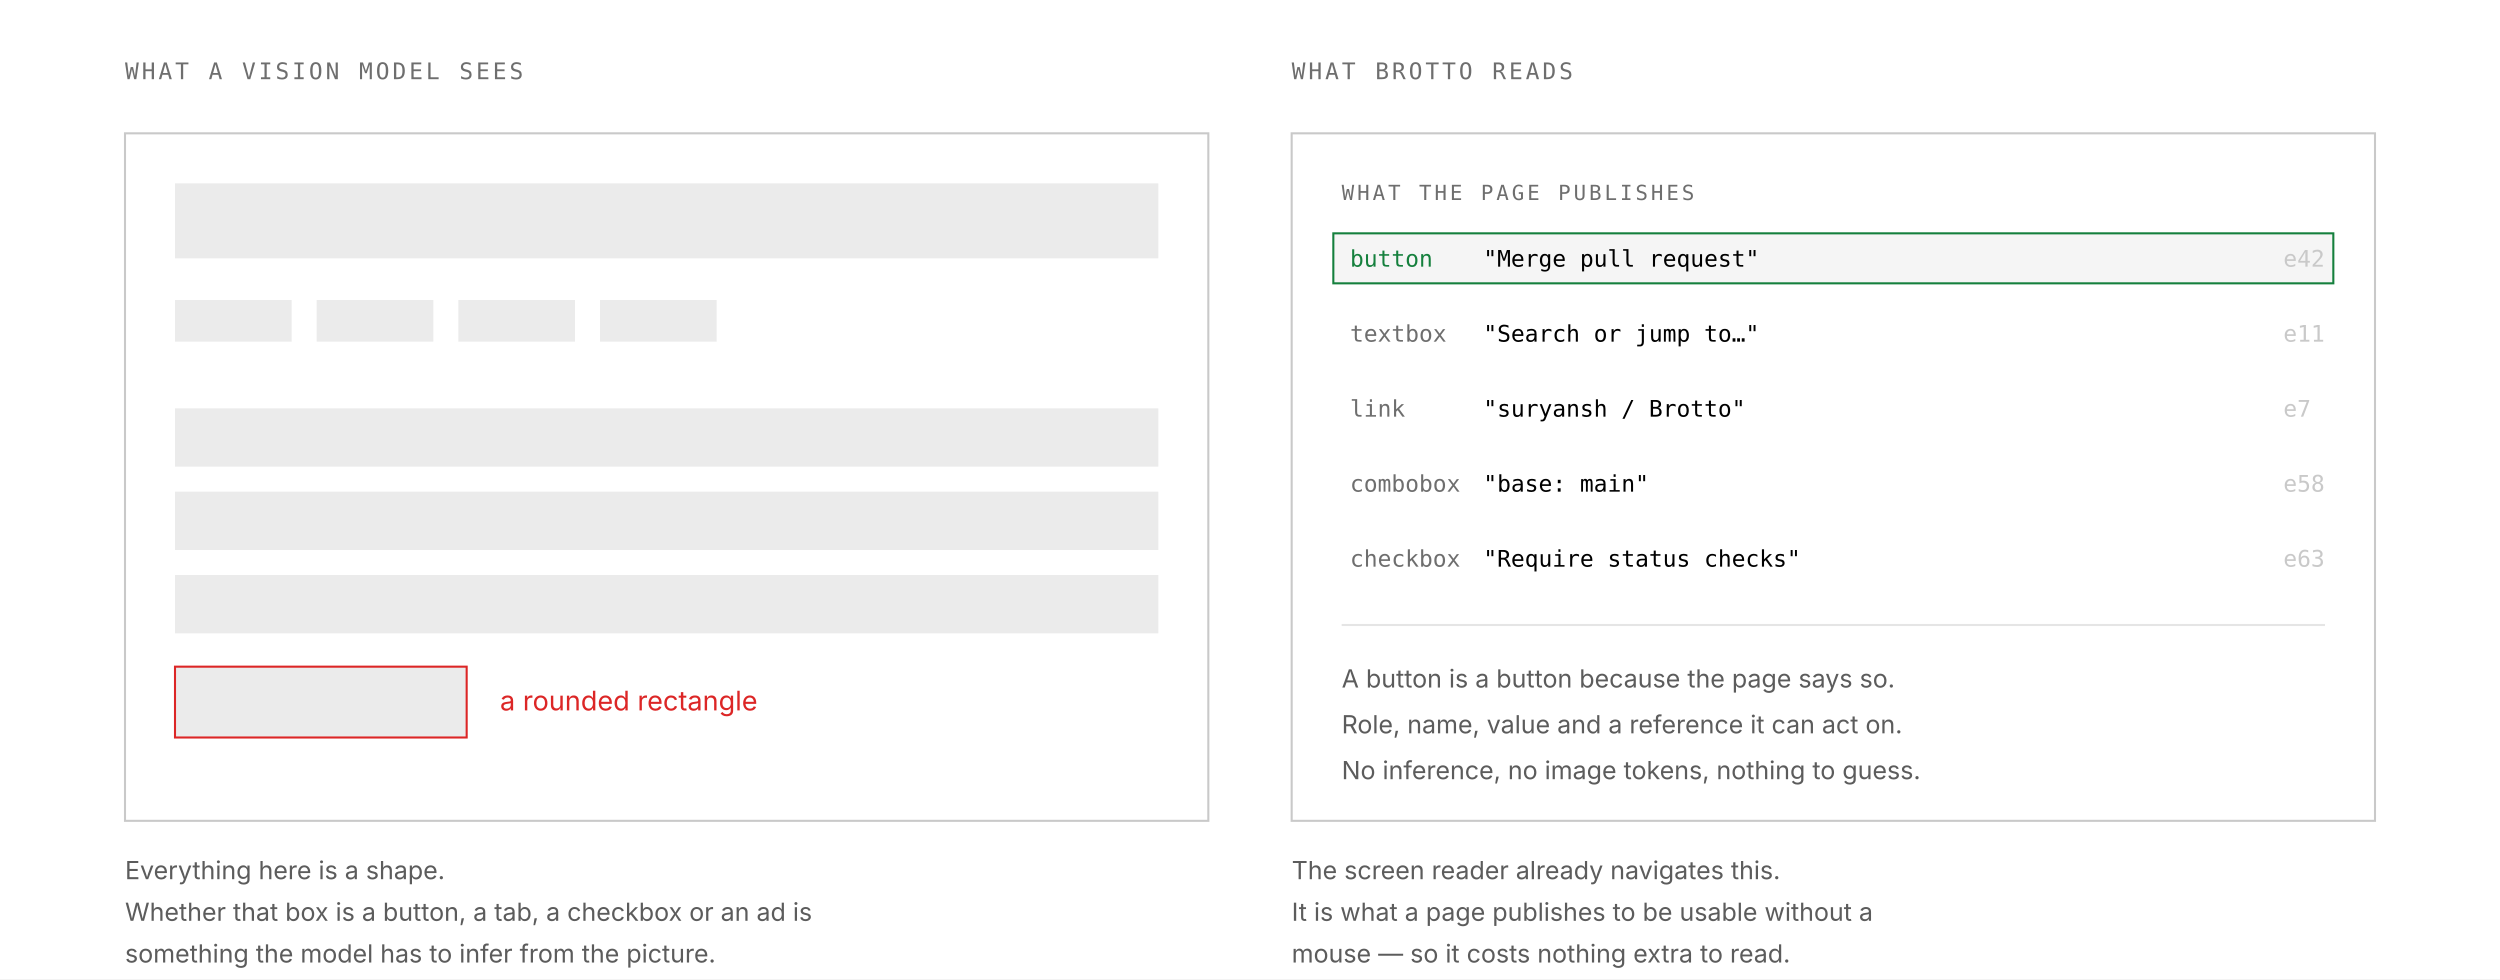
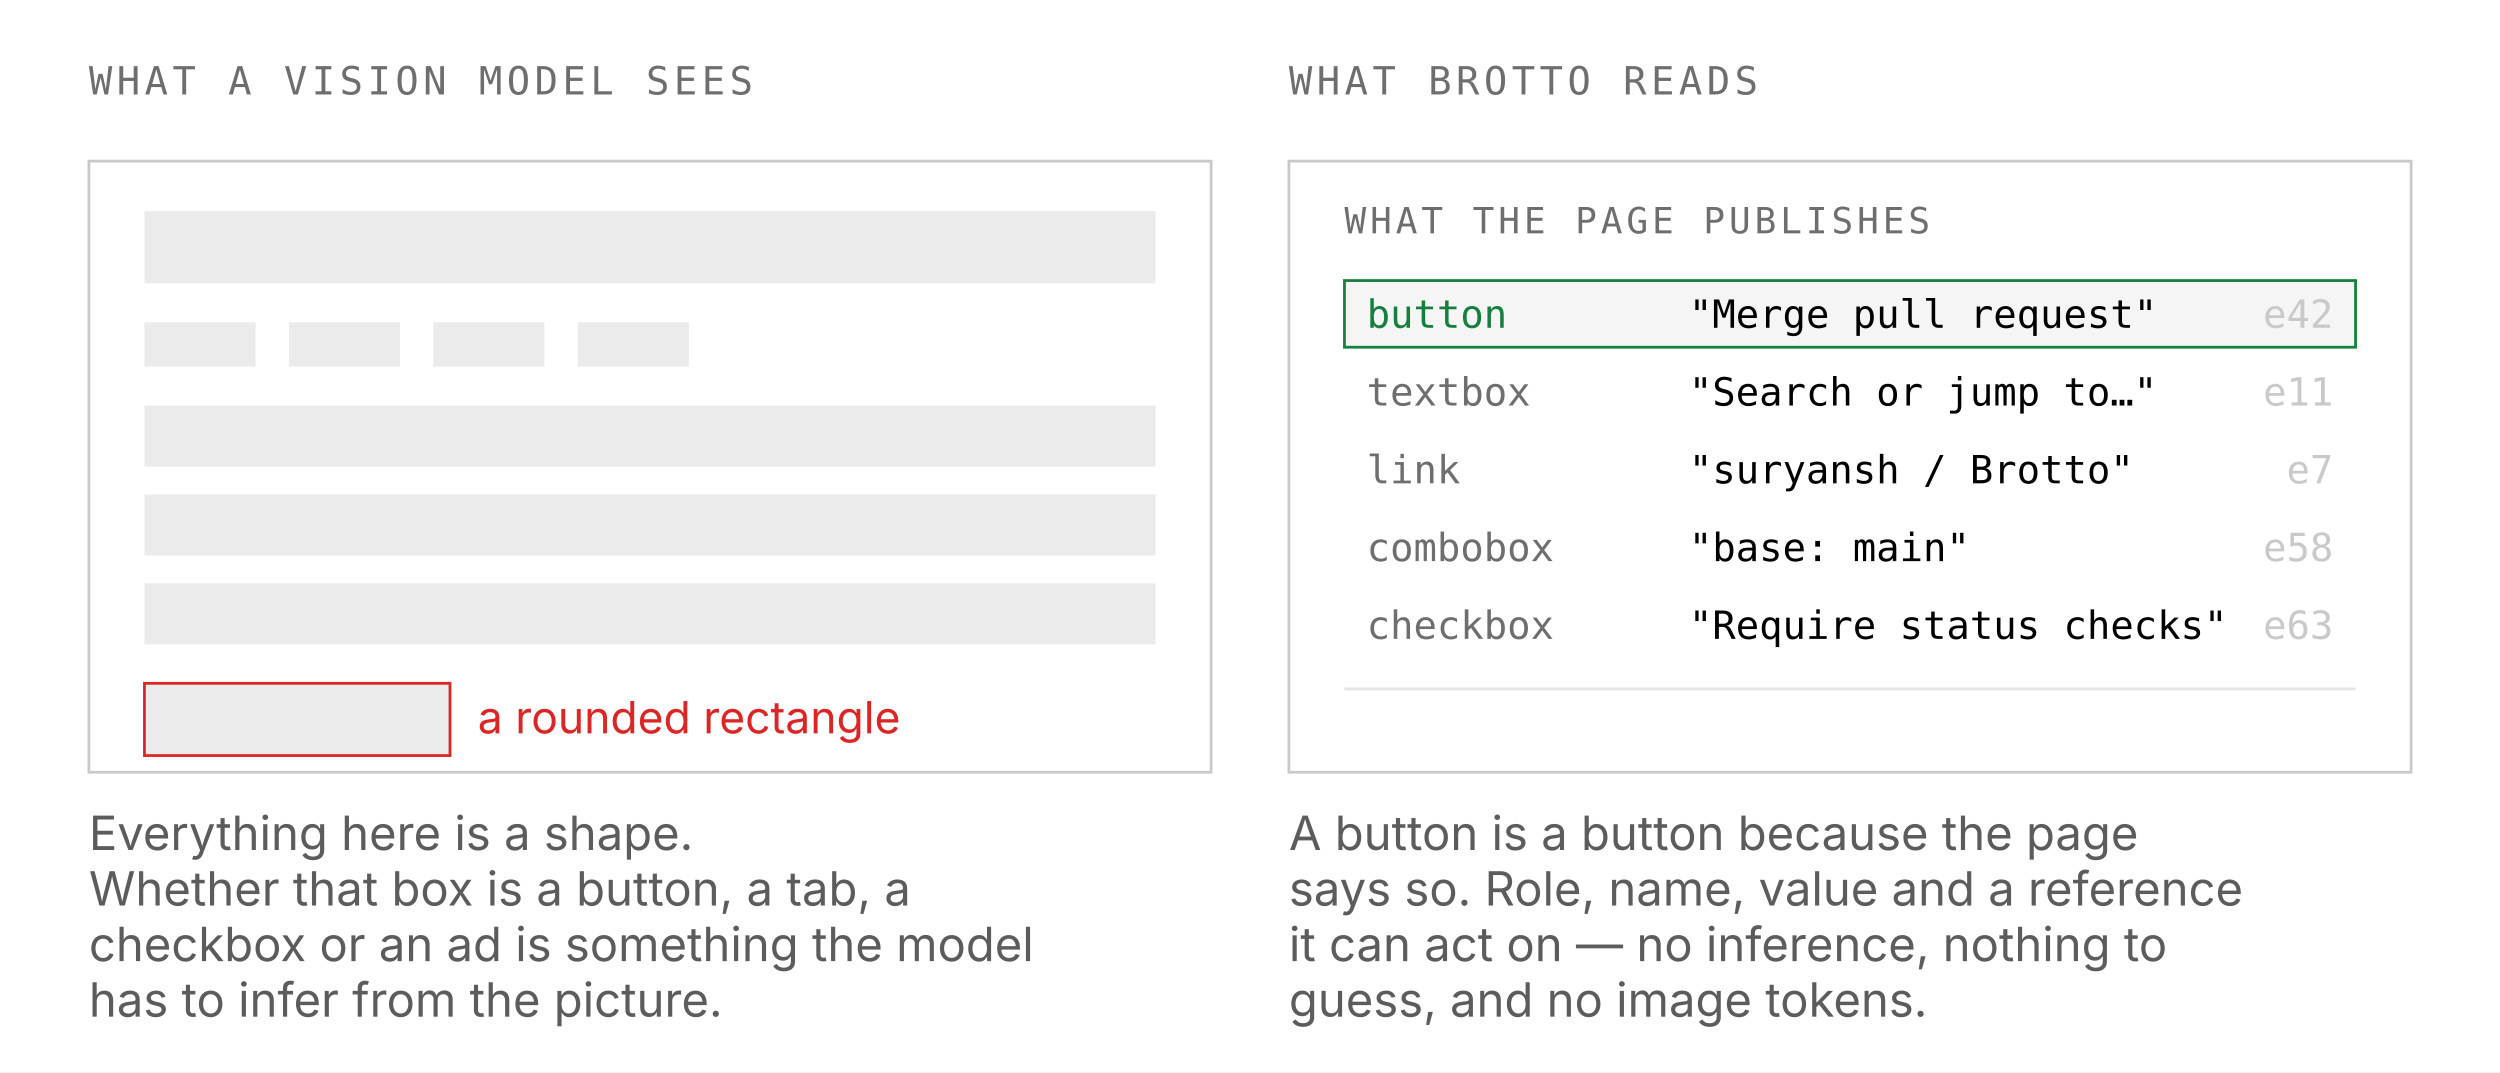
- <svg xmlns="http://www.w3.org/2000/svg" viewBox="0 0 1200 470" width="1200" height="470" role="img" aria-labelledby="readsTitle readsDesc">
-   <rect width="1200" height="470" fill="#FFFFFF" />
-   <g font-family="ui-monospace, Menlo, monospace" font-size="11" letter-spacing="1.4" fill="#6E6E6E">
-     <text x="60" y="38">WHAT A VISION MODEL SEES</text>
-     <text x="620" y="38">WHAT BROTTO READS</text>
+ <svg xmlns="http://www.w3.org/2000/svg" viewBox="0 0 900 386" width="900" height="386" role="img" aria-labelledby="readsTitle readsDesc">
+   <rect width="900" height="386" fill="#FFFFFF" />
+   <g font-family="ui-monospace, Menlo, monospace" font-size="14" letter-spacing="1.6" fill="#6E6E6E">
+     <text x="32" y="34">WHAT A VISION MODEL SEES</text>
+     <text x="464" y="34">WHAT BROTTO READS</text>
  </g>
-   <rect x="60" y="64" width="520" height="330" fill="#FFFFFF" stroke="#C9C9C9" />
+   <rect x="32" y="58" width="404" height="220" fill="#FFFFFF" stroke="#C9C9C9" />
  <g fill="#EBEBEB">
-     <rect x="84" y="88" width="472" height="36" />
-     <rect x="84" y="144" width="56" height="20" />
-     <rect x="152" y="144" width="56" height="20" />
-     <rect x="220" y="144" width="56" height="20" />
-     <rect x="288" y="144" width="56" height="20" />
-     <rect x="84" y="196" width="472" height="28" />
-     <rect x="84" y="236" width="472" height="28" />
-     <rect x="84" y="276" width="472" height="28" />
+     <rect x="52" y="76" width="364" height="26" />
+     <rect x="52" y="116" width="40" height="16" />
+     <rect x="104" y="116" width="40" height="16" />
+     <rect x="156" y="116" width="40" height="16" />
+     <rect x="208" y="116" width="40" height="16" />
+     <rect x="52" y="146" width="364" height="22" />
+     <rect x="52" y="178" width="364" height="22" />
+     <rect x="52" y="210" width="364" height="22" />
  </g>
-   <rect x="84" y="320" width="140" height="34" fill="#EBEBEB" stroke="#DC2626" />
-   <text x="240" y="341" font-family="-apple-system, system-ui, sans-serif" font-size="13" fill="#DC2626">a rounded rectangle</text>
-   <g font-family="-apple-system, system-ui, sans-serif" font-size="12" fill="#5C5C5C">
-     <text x="60" y="422">Everything here is a shape.</text>
-     <text x="60" y="442">Whether that box is a button, a tab, a checkbox or an ad is</text>
-     <text x="60" y="462">something the model has to infer from the picture.</text>
+   <rect x="52" y="246" width="110" height="26" fill="#EBEBEB" stroke="#DC2626" />
+   <text x="172" y="264" font-family="-apple-system, system-ui, sans-serif" font-size="16" fill="#DC2626">a rounded rectangle</text>
+   <g font-family="-apple-system, system-ui, sans-serif" font-size="17" fill="#5C5C5C">
+     <text x="32" y="306">Everything here is a shape.</text>
+     <text x="32" y="326">Whether that box is a button, a tab, a</text>
+     <text x="32" y="346">checkbox or an ad is something the model</text>
+     <text x="32" y="366">has to infer from the picture.</text>
  </g>
-   <rect x="620" y="64" width="520" height="330" fill="#FFFFFF" stroke="#C9C9C9" />
-   <text x="644" y="96" font-family="ui-monospace, Menlo, monospace" font-size="10" letter-spacing="1.4" fill="#6E6E6E">WHAT THE PAGE PUBLISHES</text>
-   <rect x="640" y="112" width="480" height="24" fill="#F5F5F5" stroke="#15803D" />
-   <g font-family="ui-monospace, Menlo, monospace" font-size="11">
-     <text x="648" y="128" fill="#15803D">button</text>
-     <text x="712" y="128" fill="#000000">"Merge pull request"</text>
-     <text x="1096" y="128" fill="#C9C9C9">e42</text>
-     <text x="648" y="164" fill="#6E6E6E">textbox</text>
-     <text x="712" y="164" fill="#000000">"Search or jump to…"</text>
-     <text x="1096" y="164" fill="#C9C9C9">e11</text>
-     <text x="648" y="200" fill="#6E6E6E">link</text>
-     <text x="712" y="200" fill="#000000">"suryansh / Brotto"</text>
-     <text x="1096" y="200" fill="#C9C9C9">e7</text>
-     <text x="648" y="236" fill="#6E6E6E">combobox</text>
-     <text x="712" y="236" fill="#000000">"base: main"</text>
-     <text x="1096" y="236" fill="#C9C9C9">e58</text>
-     <text x="648" y="272" fill="#6E6E6E">checkbox</text>
-     <text x="712" y="272" fill="#000000">"Require status checks"</text>
-     <text x="1096" y="272" fill="#C9C9C9">e63</text>
+   <rect x="464" y="58" width="404" height="220" fill="#FFFFFF" stroke="#C9C9C9" />
+   <text x="484" y="84" font-family="ui-monospace, Menlo, monospace" font-size="13" letter-spacing="1.4" fill="#6E6E6E">WHAT THE PAGE PUBLISHES</text>
+   <rect x="484" y="101" width="364" height="24" fill="#F5F5F5" stroke="#15803D" />
+   <g font-family="ui-monospace, Menlo, monospace" font-size="14">
+     <text x="492" y="118" fill="#15803D">button</text>
+     <text x="608" y="118" fill="#000000">"Merge pull request"</text>
+     <text x="840" y="118" fill="#C9C9C9" text-anchor="end">e42</text>
+     <text x="492" y="146" fill="#6E6E6E">textbox</text>
+     <text x="608" y="146" fill="#000000">"Search or jump to…"</text>
+     <text x="840" y="146" fill="#C9C9C9" text-anchor="end">e11</text>
+     <text x="492" y="174" fill="#6E6E6E">link</text>
+     <text x="608" y="174" fill="#000000">"suryansh / Brotto"</text>
+     <text x="840" y="174" fill="#C9C9C9" text-anchor="end">e7</text>
+     <text x="492" y="202" fill="#6E6E6E">combobox</text>
+     <text x="608" y="202" fill="#000000">"base: main"</text>
+     <text x="840" y="202" fill="#C9C9C9" text-anchor="end">e58</text>
+     <text x="492" y="230" fill="#6E6E6E">checkbox</text>
+     <text x="608" y="230" fill="#000000">"Require status checks"</text>
+     <text x="840" y="230" fill="#C9C9C9" text-anchor="end">e63</text>
  </g>
-   <line x1="644" y1="300" x2="1116" y2="300" stroke="#E5E5E5" />
-   <g font-family="-apple-system, system-ui, sans-serif" font-size="12" fill="#5C5C5C">
-     <text x="644" y="330">A button is a button because the page says so.</text>
-     <text x="644" y="352">Role, name, value and a reference it can act on.</text>
-     <text x="644" y="374">No inference, no image tokens, nothing to guess.</text>
-   </g>
-   <g font-family="-apple-system, system-ui, sans-serif" font-size="12" fill="#5C5C5C">
-     <text x="620" y="422">The screen reader already navigates this.</text>
-     <text x="620" y="442">It is what a page publishes to be usable without a</text>
-     <text x="620" y="462">mouse — so it costs nothing extra to read.</text>
+   <line x1="484" y1="248" x2="848" y2="248" stroke="#E5E5E5" />
+   <g font-family="-apple-system, system-ui, sans-serif" font-size="17" fill="#5C5C5C">
+     <text x="464" y="306">A button is a button because the page</text>
+     <text x="464" y="326">says so. Role, name, value and a reference</text>
+     <text x="464" y="346">it can act on — no inference, nothing to</text>
+     <text x="464" y="366">guess, and no image tokens.</text>
  </g>
</svg>
